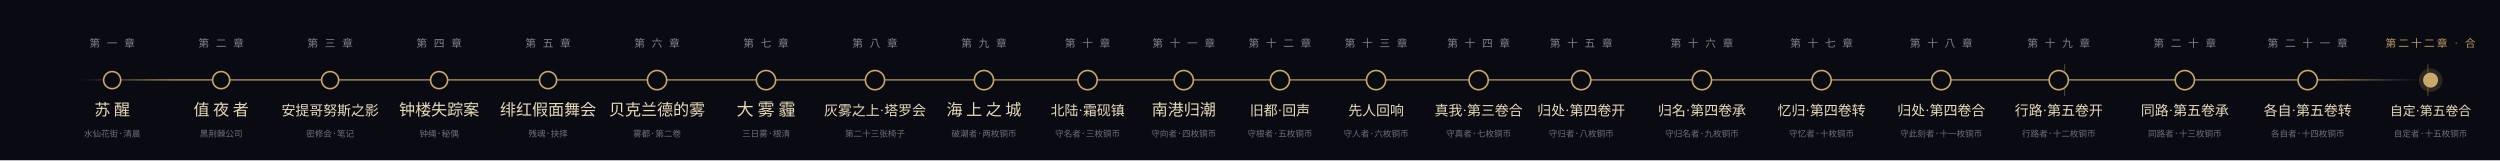
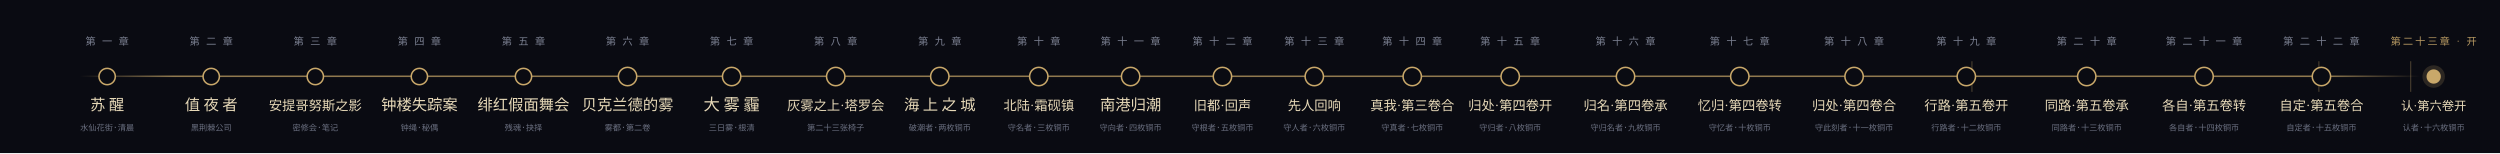
- <svg xmlns="http://www.w3.org/2000/svg" viewBox="0 0 2340 150" width="100%" role="img" aria-label="二十二章剧情脉络：苏醒、值夜者、安提哥努斯之影、钟楼失踪案、绯红假面舞会、贝克兰德的雾、大雾霾、灰雾之上·塔罗会、海上之城、北陆·霜砚镇、南港归潮、旧都·回声、灰原骨冢·先人回响、灰雾深处·真我、灰雾最深处·归处、灰雾更深处·归名、灰雾之上·忆归、灰雾之上·归处、灰雾之下·行路、灰雾之下·同路、灰雾之下·各自、灰雾之下·自定">
+ <svg xmlns="http://www.w3.org/2000/svg" viewBox="0 0 2450 150" width="100%" role="img" aria-label="二十三章剧情脉络：苏醒、值夜者、安提哥努斯之影、钟楼失踪案、绯红假面舞会、贝克兰德的雾、大雾霾、灰雾之上·塔罗会、海上之城、北陆·霜砚镇、南港归潮、旧都·回声、灰原骨冢·先人回响、灰雾深处·真我、灰雾最深处·归处、灰雾更深处·归名、灰雾之上·忆归、灰雾之上·归处、灰雾之下·行路、灰雾之下·同路、灰雾之下·各自、灰雾之下·自定、灰雾之下·认">
  <defs>
    <linearGradient id="line" x1="0" y1="0" x2="1" y2="0">
      <stop offset="0" stop-color="#c9a86a" stop-opacity="0" />
      <stop offset="0.04" stop-color="#c9a86a" stop-opacity="0.7" />
      <stop offset="0.96" stop-color="#c9a86a" stop-opacity="0.7" />
      <stop offset="1" stop-color="#c9a86a" stop-opacity="0" />
    </linearGradient>
  </defs>
-   <rect width="2340" height="150" fill="#0a0b12" />
-   <rect x="60" y="74" width="2220" height="1.5" fill="url(#line)" />
+   <rect width="2450" height="150" fill="#0a0b12" />
+   <rect x="60" y="74" width="2330" height="1.5" fill="url(#line)" />
  <rect x="1932" y="60" width="1" height="30" fill="#c9a86a" opacity="0.35" />
  <rect x="2272" y="60" width="1" height="30" fill="#c9a86a" opacity="0.35" />
+   <rect x="2362" y="60" width="1" height="30" fill="#c9a86a" opacity="0.35" />
  <g font-family="Georgia, 'Times New Roman', serif" text-rendering="geometricPrecision">
    <circle cx="105" cy="75" r="8" fill="#0a0b12" stroke="#c9a86a" stroke-width="1.5" />
    <text x="105" y="44" text-anchor="middle" font-size="10" letter-spacing="2" fill="#7a7f90">第 一 章</text>
    <text x="105" y="108" text-anchor="middle" font-size="15" fill="#e7d9b8">苏 醒</text>
    <text x="105" y="128" text-anchor="middle" font-family="ui-monospace, Menlo, monospace" font-size="8" fill="#6a6f80">水仙花街·清晨</text>
    <circle cx="207" cy="75" r="8" fill="#0a0b12" stroke="#c9a86a" stroke-width="1.5" />
    <text x="207" y="44" text-anchor="middle" font-size="10" letter-spacing="2" fill="#7a7f90">第 二 章</text>
    <text x="207" y="108" text-anchor="middle" font-size="15" fill="#e7d9b8">值 夜 者</text>
    <text x="207" y="128" text-anchor="middle" font-family="ui-monospace, Menlo, monospace" font-size="8" fill="#6a6f80">黑荆棘公司</text>
    <circle cx="309" cy="75" r="8" fill="#0a0b12" stroke="#c9a86a" stroke-width="1.5" />
    <text x="309" y="44" text-anchor="middle" font-size="10" letter-spacing="2" fill="#7a7f90">第 三 章</text>
    <text x="309" y="108" text-anchor="middle" font-size="13" fill="#e7d9b8">安提哥努斯之影</text>
    <text x="309" y="128" text-anchor="middle" font-family="ui-monospace, Menlo, monospace" font-size="8" fill="#6a6f80">密修会·笔记</text>
    <circle cx="411" cy="75" r="8" fill="#0a0b12" stroke="#c9a86a" stroke-width="1.5" />
    <text x="411" y="44" text-anchor="middle" font-size="10" letter-spacing="2" fill="#7a7f90">第 四 章</text>
    <text x="411" y="108" text-anchor="middle" font-size="15" fill="#e7d9b8">钟楼失踪案</text>
    <text x="411" y="128" text-anchor="middle" font-family="ui-monospace, Menlo, monospace" font-size="8" fill="#6a6f80">钟绳·秘偶</text>
    <circle cx="513" cy="75" r="8" fill="#0a0b12" stroke="#c9a86a" stroke-width="1.5" />
    <text x="513" y="44" text-anchor="middle" font-size="10" letter-spacing="2" fill="#7a7f90">第 五 章</text>
    <text x="513" y="108" text-anchor="middle" font-size="15" fill="#e7d9b8">绯红假面舞会</text>
    <text x="513" y="128" text-anchor="middle" font-family="ui-monospace, Menlo, monospace" font-size="8" fill="#6a6f80">残魂·抉择</text>
    <circle cx="615" cy="75" r="9" fill="#0a0b12" stroke="#c9a86a" stroke-width="1.5" />
    <text x="615" y="44" text-anchor="middle" font-size="10" letter-spacing="2" fill="#7a7f90">第 六 章</text>
    <text x="615" y="108" text-anchor="middle" font-size="15" fill="#e7d9b8">贝克兰德的雾</text>
    <text x="615" y="128" text-anchor="middle" font-family="ui-monospace, Menlo, monospace" font-size="8" fill="#6a6f80">雾都·第二卷</text>
    <circle cx="717" cy="75" r="9" fill="#0a0b12" stroke="#c9a86a" stroke-width="1.5" />
    <text x="717" y="44" text-anchor="middle" font-size="10" letter-spacing="2" fill="#7a7f90">第 七 章</text>
    <text x="717" y="108" text-anchor="middle" font-size="16" fill="#e7d9b8">大 雾 霾</text>
    <text x="717" y="128" text-anchor="middle" font-family="ui-monospace, Menlo, monospace" font-size="8" fill="#6a6f80">三日雾·根清</text>
    <circle cx="819" cy="75" r="9" fill="#0a0b12" stroke="#c9a86a" stroke-width="1.5" />
    <text x="819" y="44" text-anchor="middle" font-size="10" letter-spacing="2" fill="#7a7f90">第 八 章</text>
    <text x="819" y="108" text-anchor="middle" font-size="13" fill="#e7d9b8">灰雾之上·塔罗会</text>
    <text x="819" y="128" text-anchor="middle" font-family="ui-monospace, Menlo, monospace" font-size="8" fill="#6a6f80">第二十三张椅子</text>
    <circle cx="921" cy="75" r="9" fill="#0a0b12" stroke="#c9a86a" stroke-width="1.5" />
    <text x="921" y="44" text-anchor="middle" font-size="10" letter-spacing="2" fill="#7a7f90">第 九 章</text>
    <text x="921" y="108" text-anchor="middle" font-size="15" fill="#e7d9b8">海 上 之 城</text>
    <text x="921" y="128" text-anchor="middle" font-family="ui-monospace, Menlo, monospace" font-size="8" fill="#6a6f80">破潮者·两枚铜币</text>
    <circle cx="1018" cy="75" r="9" fill="#0a0b12" stroke="#c9a86a" stroke-width="1.5" />
    <text x="1018" y="44" text-anchor="middle" font-size="10" letter-spacing="2" fill="#7a7f90">第 十 章</text>
    <text x="1018" y="108" text-anchor="middle" font-size="13" fill="#e7d9b8">北陆·霜砚镇</text>
    <text x="1018" y="128" text-anchor="middle" font-family="ui-monospace, Menlo, monospace" font-size="8" fill="#6a6f80">守名者·三枚铜币</text>
    <circle cx="1108" cy="75" r="9" fill="#0a0b12" stroke="#c9a86a" stroke-width="1.5" />
    <text x="1108" y="44" text-anchor="middle" font-size="10" letter-spacing="2" fill="#7a7f90">第 十 一 章</text>
    <text x="1108" y="108" text-anchor="middle" font-size="15" fill="#e7d9b8">南港归潮</text>
    <text x="1108" y="128" text-anchor="middle" font-family="ui-monospace, Menlo, monospace" font-size="8" fill="#6a6f80">守向者·四枚铜币</text>
    <circle cx="1198" cy="75" r="9" fill="#0a0b12" stroke="#c9a86a" stroke-width="1.5" />
    <text x="1198" y="44" text-anchor="middle" font-size="10" letter-spacing="2" fill="#7a7f90">第 十 二 章</text>
    <text x="1198" y="108" text-anchor="middle" font-size="13" fill="#e7d9b8">旧都·回声</text>
    <text x="1198" y="128" text-anchor="middle" font-family="ui-monospace, Menlo, monospace" font-size="8" fill="#6a6f80">守根者·五枚铜币</text>
    <circle cx="1288" cy="75" r="9" fill="#0a0b12" stroke="#c9a86a" stroke-width="1.5" />
    <text x="1288" y="44" text-anchor="middle" font-size="10" letter-spacing="2" fill="#7a7f90">第 十 三 章</text>
    <text x="1288" y="108" text-anchor="middle" font-size="13" fill="#e7d9b8">先人回响</text>
    <text x="1288" y="128" text-anchor="middle" font-family="ui-monospace, Menlo, monospace" font-size="8" fill="#6a6f80">守人者·六枚铜币</text>
    <circle cx="1384" cy="75" r="9" fill="#0a0b12" stroke="#c9a86a" stroke-width="1.5" />
    <text x="1384" y="44" text-anchor="middle" font-size="10" letter-spacing="2" fill="#7a7f90">第 十 四 章</text>
    <text x="1384" y="108" text-anchor="middle" font-size="13" fill="#e7d9b8">真我·第三卷合</text>
    <text x="1384" y="128" text-anchor="middle" font-family="ui-monospace, Menlo, monospace" font-size="8" fill="#6a6f80">守真者·七枚铜币</text>
    <circle cx="1480" cy="75" r="9" fill="#0a0b12" stroke="#c9a86a" stroke-width="1.5" />
    <text x="1480" y="44" text-anchor="middle" font-size="10" letter-spacing="2" fill="#7a7f90">第 十 五 章</text>
    <text x="1480" y="108" text-anchor="middle" font-size="13" fill="#e7d9b8">归处·第四卷开</text>
    <text x="1480" y="128" text-anchor="middle" font-family="ui-monospace, Menlo, monospace" font-size="8" fill="#6a6f80">守归者·八枚铜币</text>
    <circle cx="1593" cy="75" r="9" fill="#0a0b12" stroke="#c9a86a" stroke-width="1.5" />
    <text x="1593" y="44" text-anchor="middle" font-size="10" letter-spacing="2" fill="#7a7f90">第 十 六 章</text>
    <text x="1593" y="108" text-anchor="middle" font-size="13" fill="#e7d9b8">归名·第四卷承</text>
    <text x="1593" y="128" text-anchor="middle" font-family="ui-monospace, Menlo, monospace" font-size="8" fill="#6a6f80">守归名者·九枚铜币</text>
    <circle cx="1705" cy="75" r="9" fill="#0a0b12" stroke="#c9a86a" stroke-width="1.5" />
    <text x="1705" y="44" text-anchor="middle" font-size="10" letter-spacing="2" fill="#7a7f90">第 十 七 章</text>
    <text x="1705" y="108" text-anchor="middle" font-size="13" fill="#e7d9b8">忆归·第四卷转</text>
    <text x="1705" y="128" text-anchor="middle" font-family="ui-monospace, Menlo, monospace" font-size="8" fill="#6a6f80">守忆者·十枚铜币</text>
    <circle cx="1817" cy="75" r="9" fill="#0a0b12" stroke="#c9a86a" stroke-width="1.5" />
    <text x="1817" y="44" text-anchor="middle" font-size="10" letter-spacing="2" fill="#7a7f90">第 十 八 章</text>
    <text x="1817" y="108" text-anchor="middle" font-size="13" fill="#e7d9b8">归处·第四卷合</text>
    <text x="1817" y="128" text-anchor="middle" font-family="ui-monospace, Menlo, monospace" font-size="8" fill="#6a6f80">守此刻者·十一枚铜币</text>
    <circle cx="1927" cy="75" r="9" fill="#0a0b12" stroke="#c9a86a" stroke-width="1.5" />
    <text x="1927" y="44" text-anchor="middle" font-size="10" letter-spacing="2" fill="#7a7f90">第 十 九 章</text>
    <text x="1927" y="108" text-anchor="middle" font-size="13" fill="#e7d9b8">行路·第五卷开</text>
    <text x="1927" y="128" text-anchor="middle" font-family="ui-monospace, Menlo, monospace" font-size="8" fill="#6a6f80">行路者·十二枚铜币</text>
    <circle cx="2045" cy="75" r="9" fill="#0a0b12" stroke="#c9a86a" stroke-width="1.5" />
    <text x="2045" y="44" text-anchor="middle" font-size="10" letter-spacing="2" fill="#7a7f90">第 二 十 章</text>
    <text x="2045" y="108" text-anchor="middle" font-size="13" fill="#e7d9b8">同路·第五卷承</text>
    <text x="2045" y="128" text-anchor="middle" font-family="ui-monospace, Menlo, monospace" font-size="8" fill="#6a6f80">同路者·十三枚铜币</text>
    <circle cx="2160" cy="75" r="9" fill="#0a0b12" stroke="#c9a86a" stroke-width="1.5" />
    <text x="2160" y="44" text-anchor="middle" font-size="10" letter-spacing="2" fill="#7a7f90">第 二 十 一 章</text>
    <text x="2160" y="108" text-anchor="middle" font-size="13" fill="#e7d9b8">各自·第五卷转</text>
    <text x="2160" y="128" text-anchor="middle" font-family="ui-monospace, Menlo, monospace" font-size="8" fill="#6a6f80">各自者·十四枚铜币</text>
-     <circle cx="2275" cy="75" r="11" fill="#c9a86a" opacity="0.18" />
-     <circle cx="2275" cy="75" r="7" fill="#c9a86a" />
-     <text x="2275" y="44" text-anchor="middle" font-size="10" letter-spacing="2" fill="#c9a86a" opacity="0.9">第二十二章 · 合</text>
-     <text x="2275" y="108" text-anchor="middle" font-size="12" fill="#e7d9b8">自定·第五卷合</text>
+     <circle cx="2275" cy="75" r="9" fill="#0a0b12" stroke="#c9a86a" stroke-width="1.5" />
+     <text x="2275" y="44" text-anchor="middle" font-size="10" letter-spacing="2" fill="#7a7f90">第 二 十 二 章</text>
+     <text x="2275" y="108" text-anchor="middle" font-size="13" fill="#e7d9b8">自定·第五卷合</text>
    <text x="2275" y="128" text-anchor="middle" font-family="ui-monospace, Menlo, monospace" font-size="8" fill="#6a6f80">自定者·十五枚铜币</text>
+     <circle cx="2385" cy="75" r="11" fill="#c9a86a" opacity="0.18" />
+     <circle cx="2385" cy="75" r="7" fill="#c9a86a" />
+     <text x="2385" y="44" text-anchor="middle" font-size="10" letter-spacing="2" fill="#c9a86a" opacity="0.9">第二十三章 · 开</text>
+     <text x="2385" y="108" text-anchor="middle" font-size="12" fill="#e7d9b8">认·第六卷开</text>
+     <text x="2385" y="128" text-anchor="middle" font-family="ui-monospace, Menlo, monospace" font-size="8" fill="#6a6f80">认者·十六枚铜币</text>
  </g>
</svg>
